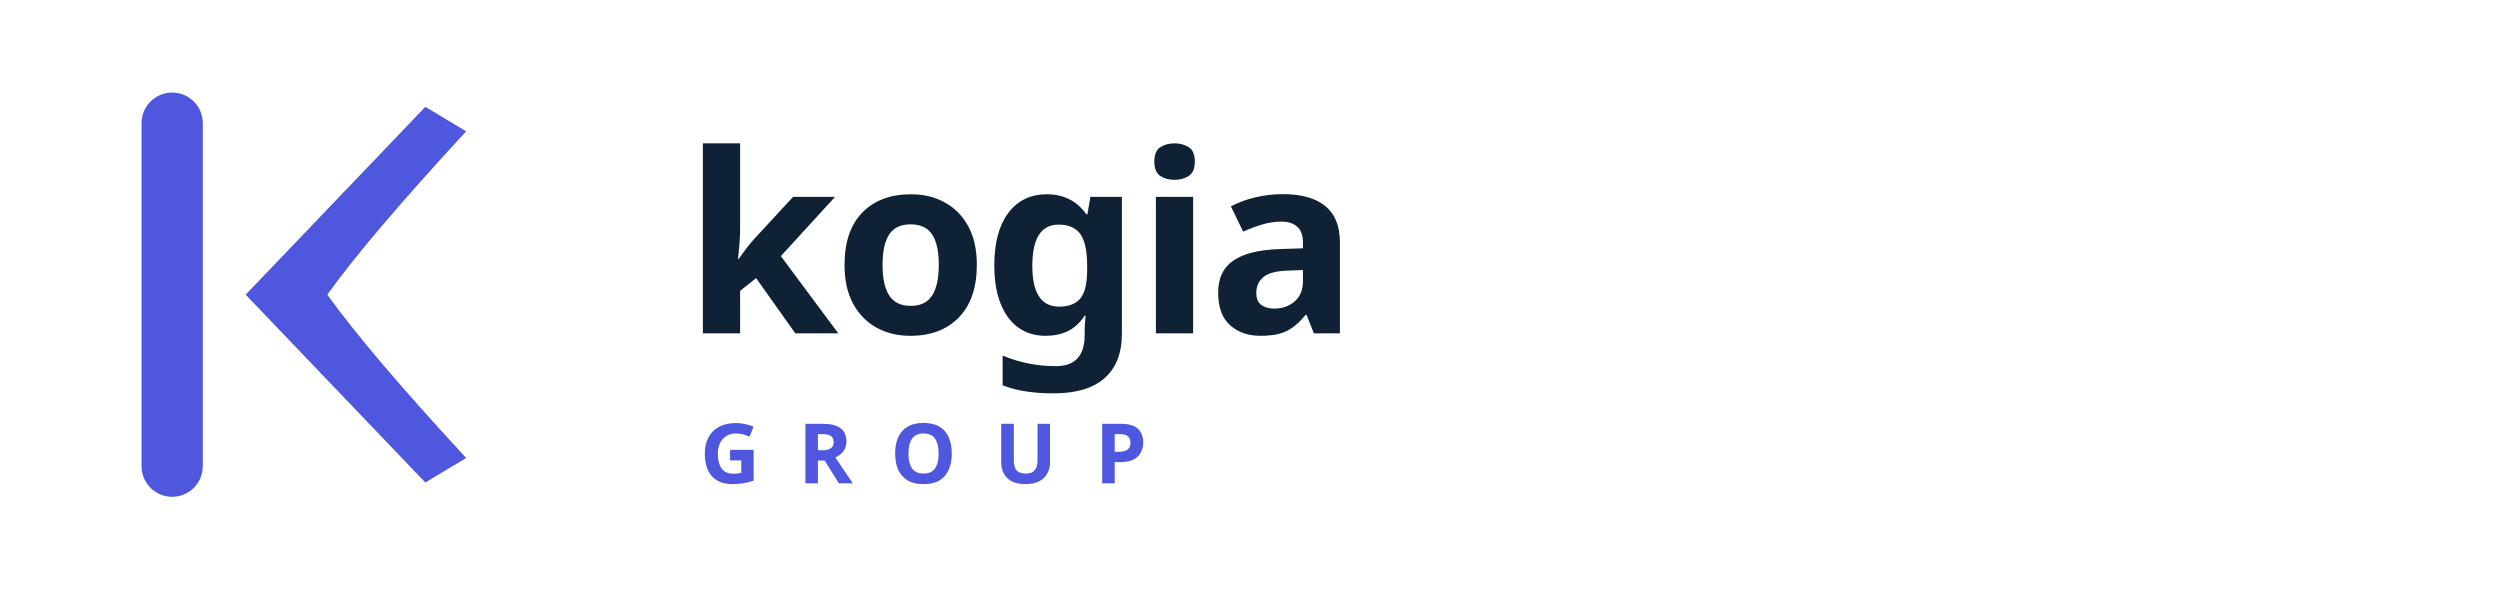
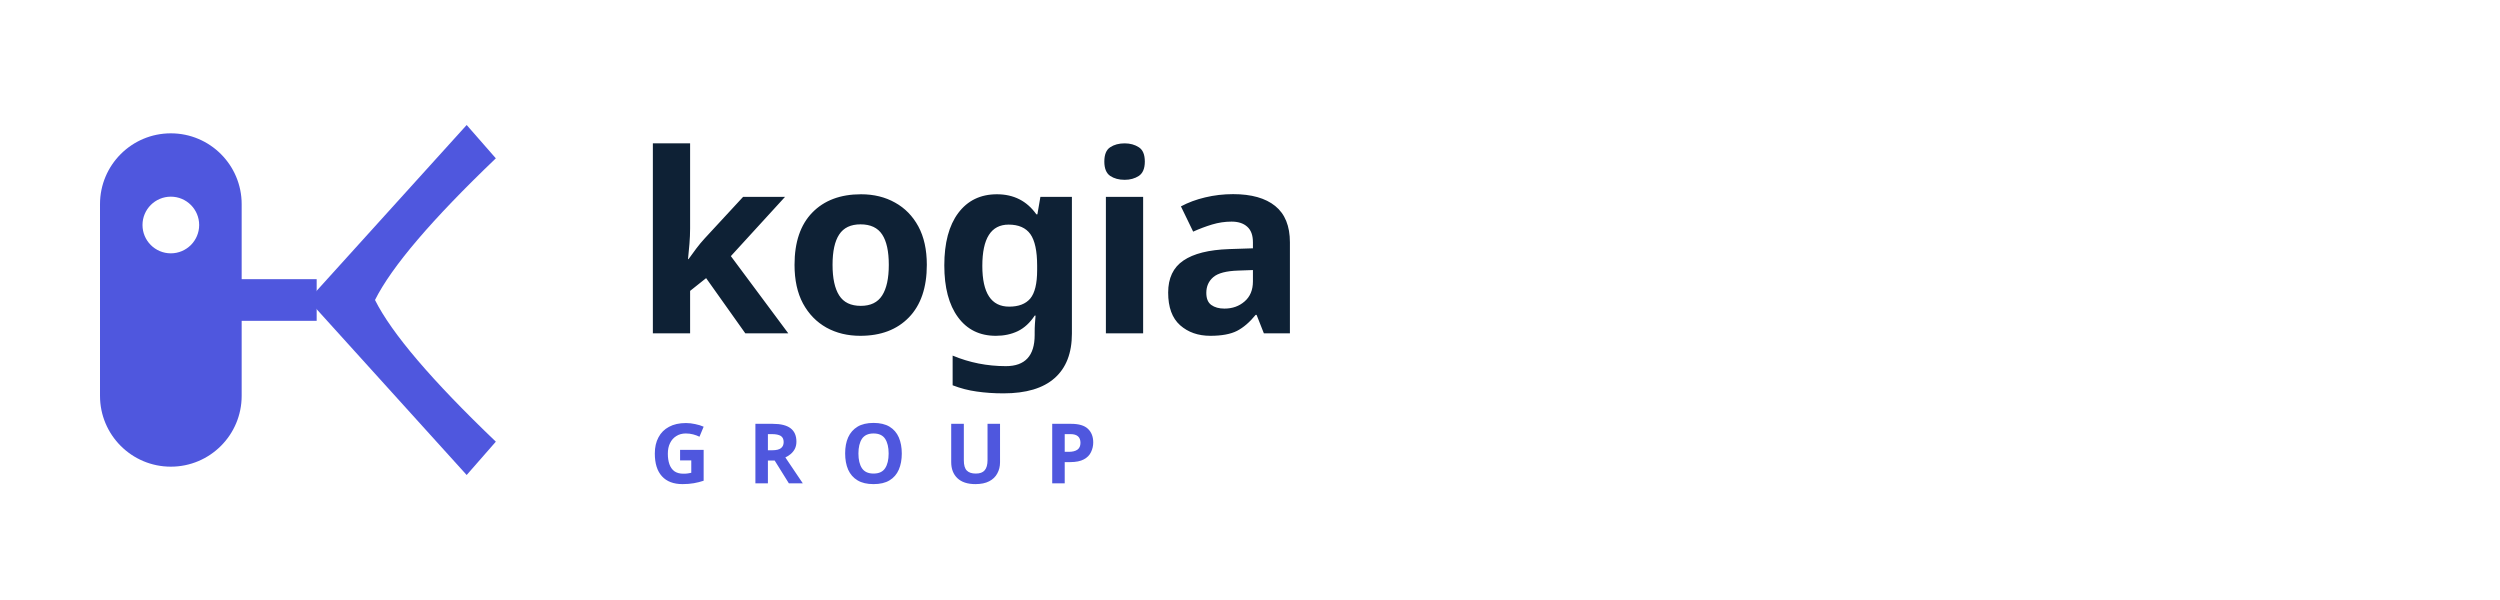
- <svg xmlns="http://www.w3.org/2000/svg" viewBox="0 0 300 72" width="300" height="72" font-family="Sora, system-ui, sans-serif" role="img" aria-label="Kogia Group">
-   <g transform="translate(4,4) scale(.98)" color="#4F57DE">
-     <path d="M17 11 v42" stroke="currentColor" stroke-width="7.5" stroke-linecap="round" fill="none" />
-     <path d="M26 32 L48 9 L53 12 Q41 25 36 32 Q41 39 53 52 L48 55 Z" fill="currentColor" />
+ <svg xmlns="http://www.w3.org/2000/svg" viewBox="0 0 300 72" width="300" height="72" font-family="Sora, system-ui, sans-serif" role="img" aria-label="kogia">
+   <g transform="translate(2,4)" color="#4F57DE">
+     <path fill="currentColor" fill-rule="evenodd" d="M10 20.5 a8.5 8.5 0 0 1 17 0 v23 a8.5 8.5 0 0 1 -17 0 Z M21.9 23 a3.4 3.4 0 1 1 -6.8 0 a3.4 3.4 0 1 1 6.8 0 Z" />
+     <path fill="currentColor" d="M26 29.5 h10 v5 h-10 Z" />
+     <path fill="currentColor" d="M35 32 L54 11 L57.5 15 Q46 26 43 32 Q46 38 57.5 49 L54 53 Z" />
  </g>
-   <text x="82" y="40" font-size="30" font-weight="800" fill="#0E2135" letter-spacing="-0.6">kogia</text>
-   <text x="84" y="58" font-size="10" font-weight="700" fill="#4F57DE" letter-spacing="4.5">GROUP</text>
+   <text x="76" y="40" font-size="30" font-weight="800" fill="#0E2135" letter-spacing="-0.6">kogia</text>
+   <text x="78" y="58" font-size="10" font-weight="700" fill="#4F57DE" letter-spacing="4.5">GROUP</text>
</svg>
